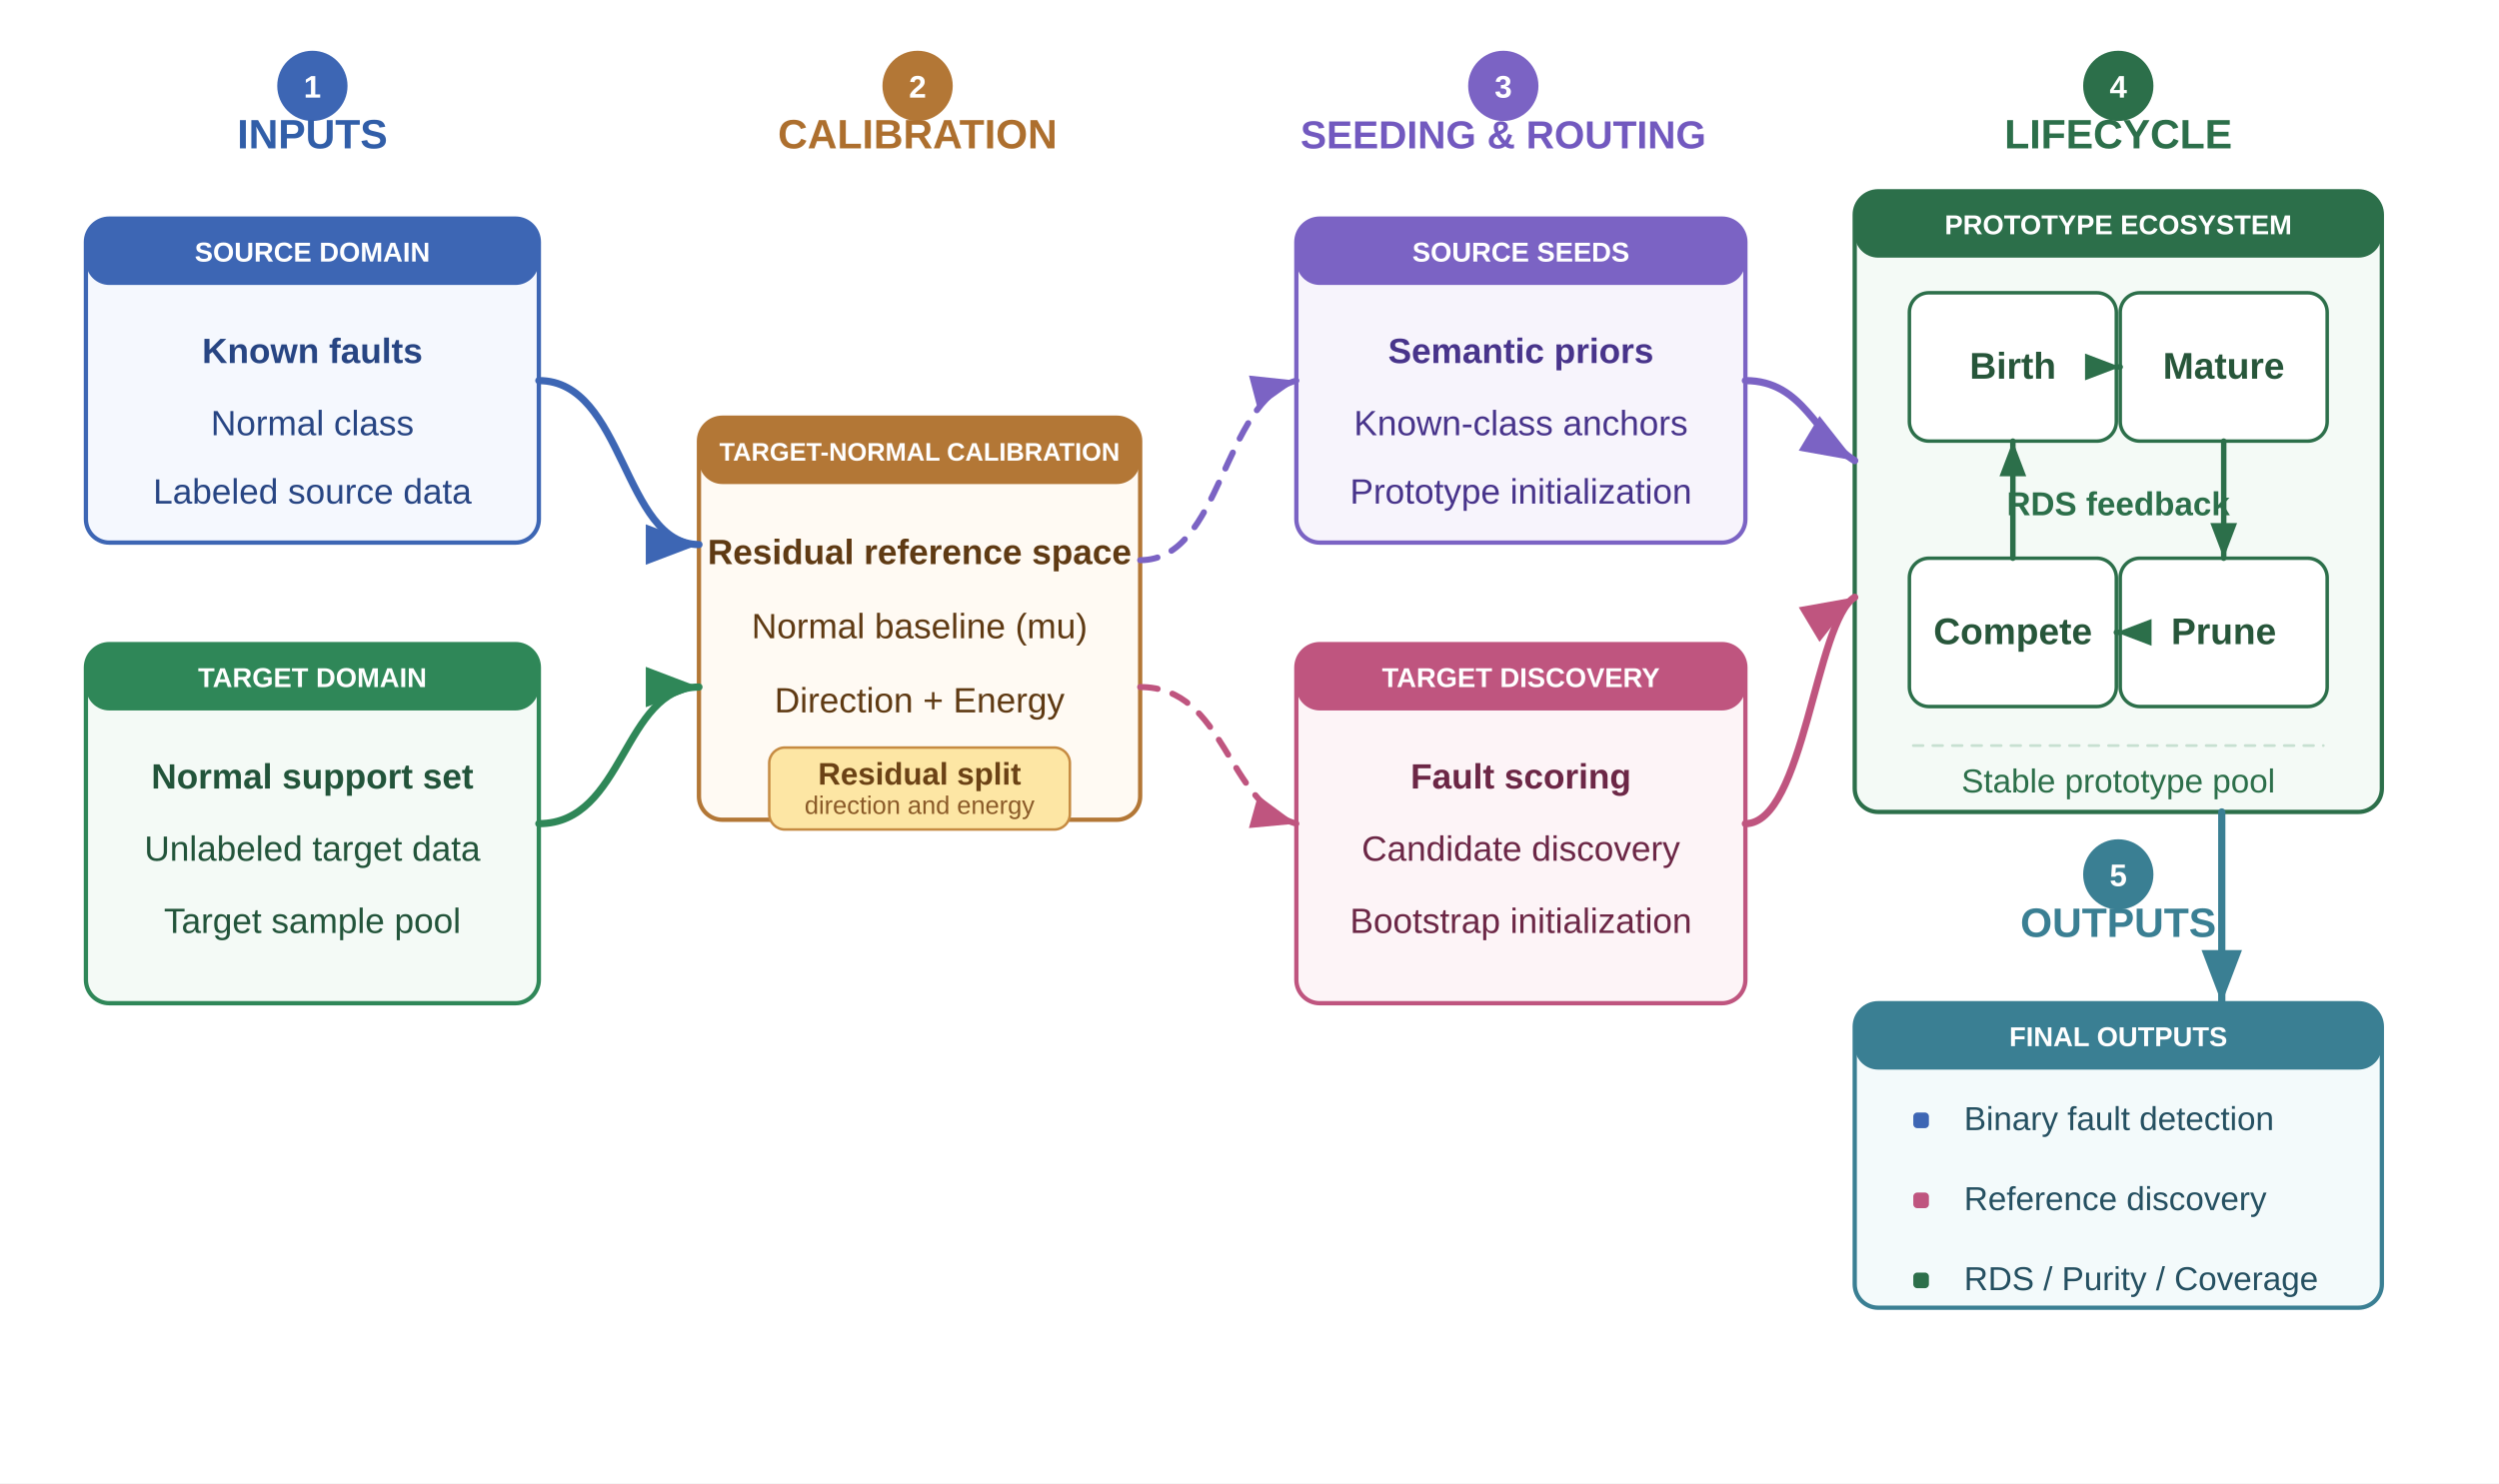
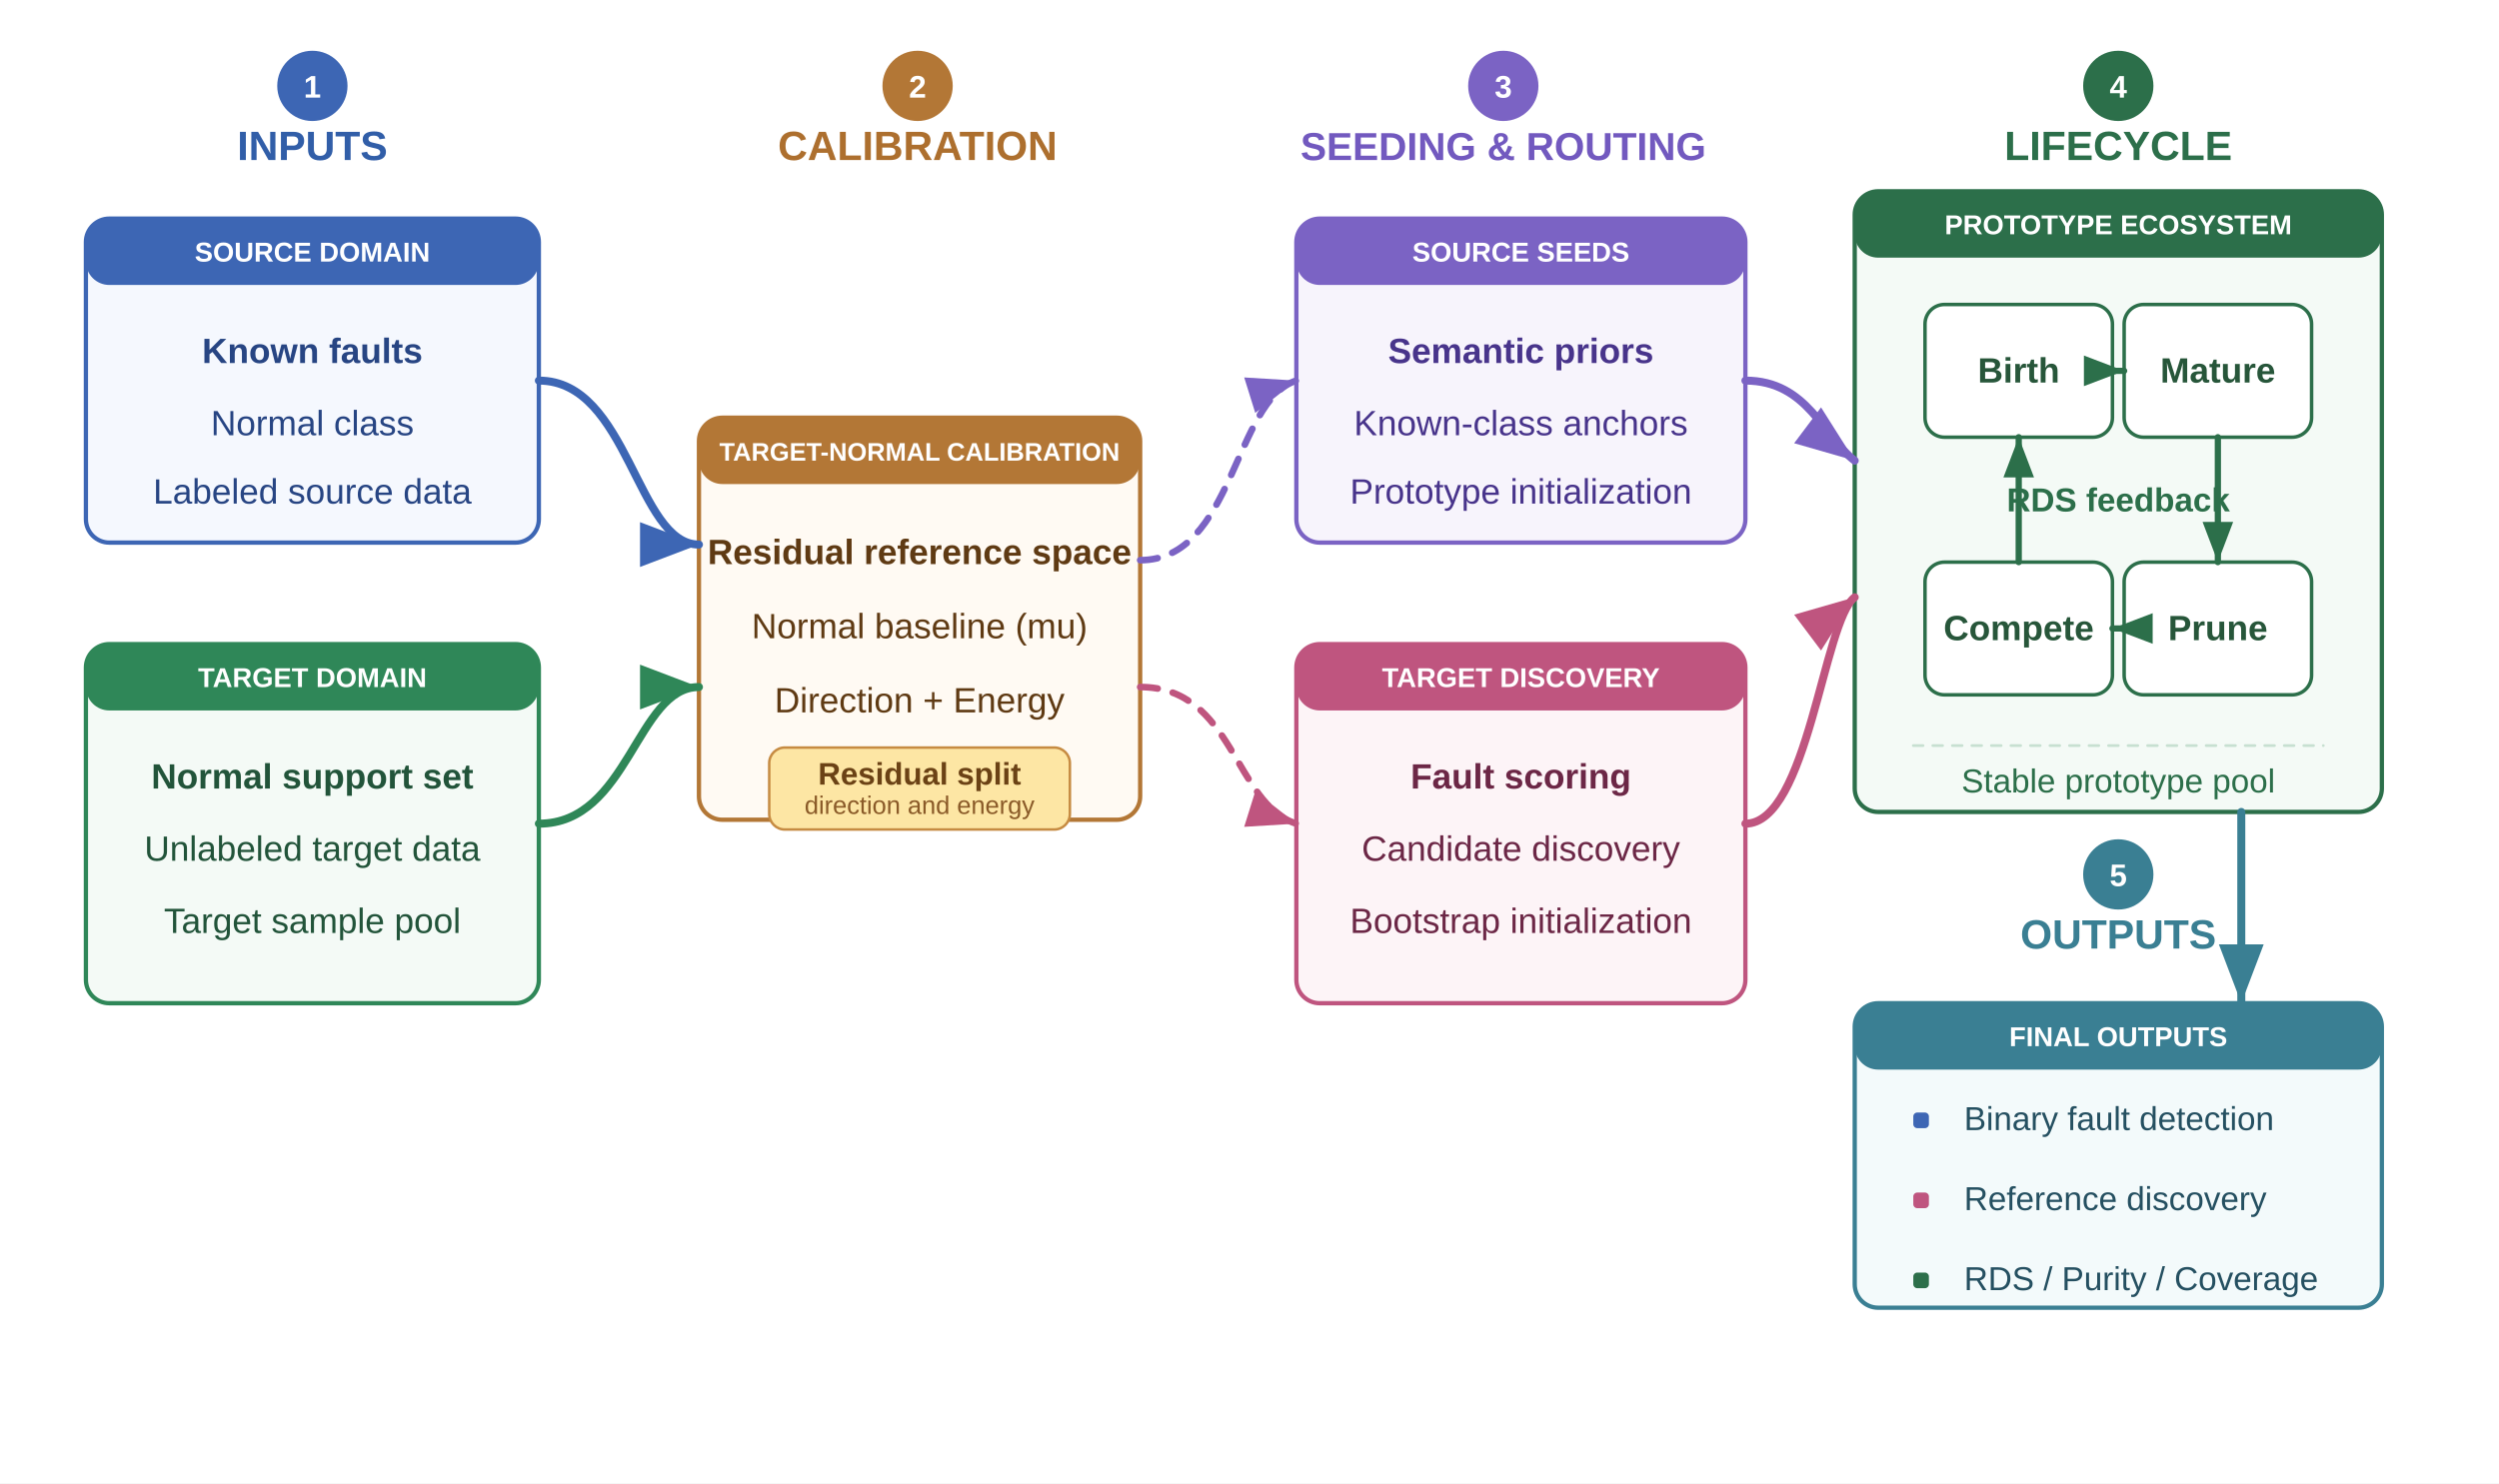
<svg xmlns="http://www.w3.org/2000/svg" viewBox="0 0 1280 760" font-family="Arial, Helvetica, sans-serif" stroke-linecap="round" stroke-linejoin="round">
  <defs>
    <marker id="m-blue" viewBox="0 0 10 8" refX="9.2" refY="4" markerWidth="8" markerHeight="8" orient="auto">
      <path d="M0,0.5 L9.2,4 L0,7.5Z" fill="#3d66b4" />
    </marker>
    <marker id="m-green" viewBox="0 0 10 8" refX="9.2" refY="4" markerWidth="8" markerHeight="8" orient="auto">
      <path d="M0,0.5 L9.2,4 L0,7.5Z" fill="#2f8758" />
    </marker>
    <marker id="m-purple" viewBox="0 0 10 8" refX="9.2" refY="4" markerWidth="8" markerHeight="8" orient="auto">
      <path d="M0,0.5 L9.2,4 L0,7.5Z" fill="#7b63c4" />
    </marker>
    <marker id="m-rose" viewBox="0 0 10 8" refX="9.2" refY="4" markerWidth="8" markerHeight="8" orient="auto">
      <path d="M0,0.5 L9.2,4 L0,7.5Z" fill="#bf557f" />
    </marker>
    <marker id="m-eco" viewBox="0 0 10 8" refX="9.2" refY="4" markerWidth="7" markerHeight="7" orient="auto">
      <path d="M0,0.5 L9.2,4 L0,7.5Z" fill="#2c6f4a" />
    </marker>
    <marker id="m-teal" viewBox="0 0 10 8" refX="9.2" refY="4" markerWidth="8" markerHeight="8" orient="auto">
      <path d="M0,0.5 L9.2,4 L0,7.5Z" fill="#3a7f93" />
    </marker>
  </defs>
  <rect x="0" y="0" width="1280" height="760" fill="#ffffff" />
  <circle cx="160" cy="44" r="18" fill="#3d66b4" />
  <text x="160" y="50" text-anchor="middle" fill="#ffffff" font-size="16" font-weight="700">1</text>
-   <text x="160" y="76" text-anchor="middle" fill="#315ea8" font-size="21" font-weight="800">INPUTS</text>
+   <text x="160" y="82" text-anchor="middle" fill="#315ea8" font-size="21" font-weight="800">INPUTS</text>
  <circle cx="470" cy="44" r="18" fill="#b37736" />
  <text x="470" y="50" text-anchor="middle" fill="#ffffff" font-size="16" font-weight="700">2</text>
-   <text x="470" y="76" text-anchor="middle" fill="#ad6f2e" font-size="21" font-weight="800">CALIBRATION</text>
+   <text x="470" y="82" text-anchor="middle" fill="#ad6f2e" font-size="21" font-weight="800">CALIBRATION</text>
  <circle cx="770" cy="44" r="18" fill="#7b63c4" />
  <text x="770" y="50" text-anchor="middle" fill="#ffffff" font-size="16" font-weight="700">3</text>
-   <text x="770" y="76" text-anchor="middle" fill="#7259bf" font-size="20" font-weight="800">SEEDING &amp; ROUTING</text>
+   <text x="770" y="82" text-anchor="middle" fill="#7259bf" font-size="20" font-weight="800">SEEDING &amp; ROUTING</text>
  <circle cx="1085" cy="44" r="18" fill="#2c6f4a" />
  <text x="1085" y="50" text-anchor="middle" fill="#ffffff" font-size="16" font-weight="700">4</text>
-   <text x="1085" y="76" text-anchor="middle" fill="#2c6f4a" font-size="21" font-weight="800">LIFECYCLE</text>
+   <text x="1085" y="82" text-anchor="middle" fill="#2c6f4a" font-size="21" font-weight="800">LIFECYCLE</text>
  <circle cx="1085" cy="448" r="18" fill="#3a7f93" />
  <text x="1085" y="454" text-anchor="middle" fill="#ffffff" font-size="16" font-weight="700">5</text>
-   <text x="1085" y="480" text-anchor="middle" fill="#3a7f93" font-size="21" font-weight="800">OUTPUTS</text>
+   <text x="1085" y="486" text-anchor="middle" fill="#3a7f93" font-size="21" font-weight="800">OUTPUTS</text>
  <rect x="44" y="112" width="232" height="166" rx="12" fill="#f5f8fe" stroke="#3d66b4" stroke-width="2.2" />
  <rect x="44" y="112" width="232" height="34" rx="12" fill="#3d66b4" />
  <text x="160" y="134" text-anchor="middle" fill="#ffffff" font-size="14" font-weight="700">SOURCE DOMAIN</text>
  <text x="160" y="186" text-anchor="middle" fill="#274583" font-size="18" font-weight="600">Known faults</text>
  <text x="160" y="223" text-anchor="middle" fill="#274583" font-size="18">Normal class</text>
  <text x="160" y="258" text-anchor="middle" fill="#274583" font-size="18">Labeled source data</text>
  <rect x="44" y="330" width="232" height="184" rx="12" fill="#f4faf6" stroke="#2f8758" stroke-width="2.2" />
  <rect x="44" y="330" width="232" height="34" rx="12" fill="#2f8758" />
  <text x="160" y="352" text-anchor="middle" fill="#ffffff" font-size="14" font-weight="700">TARGET DOMAIN</text>
  <text x="160" y="404" text-anchor="middle" fill="#22543a" font-size="18" font-weight="600">Normal support set</text>
  <text x="160" y="441" text-anchor="middle" fill="#22543a" font-size="18">Unlabeled target data</text>
  <text x="160" y="478" text-anchor="middle" fill="#22543a" font-size="18">Target sample pool</text>
  <rect x="358" y="214" width="226" height="206" rx="12" fill="#fffaf3" stroke="#b37736" stroke-width="2.2" />
  <rect x="358" y="214" width="226" height="34" rx="12" fill="#b37736" />
  <text x="471" y="236" text-anchor="middle" fill="#ffffff" font-size="13" font-weight="700">TARGET-NORMAL CALIBRATION</text>
  <text x="471" y="289" text-anchor="middle" fill="#5f3a13" font-size="18" font-weight="600">Residual reference space</text>
  <text x="471" y="327" text-anchor="middle" fill="#5f3a13" font-size="18">Normal baseline (mu)</text>
  <text x="471" y="365" text-anchor="middle" fill="#5f3a13" font-size="18">Direction + Energy</text>
  <rect x="394" y="383" width="154" height="42" rx="8" fill="#fde6a4" stroke="#c68b42" stroke-width="1.3" />
  <text x="471" y="402" text-anchor="middle" fill="#6b4215" font-size="16" font-weight="700">Residual split</text>
  <text x="471" y="417" text-anchor="middle" fill="#8a5a28" font-size="13">direction and energy</text>
  <rect x="664" y="112" width="230" height="166" rx="12" fill="#f7f4fc" stroke="#7b63c4" stroke-width="2.2" />
  <rect x="664" y="112" width="230" height="34" rx="12" fill="#7b63c4" />
  <text x="779" y="134" text-anchor="middle" fill="#ffffff" font-size="14" font-weight="700">SOURCE SEEDS</text>
  <text x="779" y="186" text-anchor="middle" fill="#48348b" font-size="18" font-weight="600">Semantic priors</text>
  <text x="779" y="223" text-anchor="middle" fill="#48348b" font-size="18">Known-class anchors</text>
  <text x="779" y="258" text-anchor="middle" fill="#48348b" font-size="18">Prototype initialization</text>
  <rect x="664" y="330" width="230" height="184" rx="12" fill="#fdf4f7" stroke="#bf557f" stroke-width="2.2" />
  <rect x="664" y="330" width="230" height="34" rx="12" fill="#bf557f" />
  <text x="779" y="352" text-anchor="middle" fill="#ffffff" font-size="14" font-weight="700">TARGET DISCOVERY</text>
  <text x="779" y="404" text-anchor="middle" fill="#6c2746" font-size="18" font-weight="600">Fault scoring</text>
  <text x="779" y="441" text-anchor="middle" fill="#6c2746" font-size="18">Candidate discovery</text>
  <text x="779" y="478" text-anchor="middle" fill="#6c2746" font-size="18">Bootstrap initialization</text>
  <rect x="950" y="98" width="270" height="318" rx="12" fill="#f4faf6" stroke="#2c6f4a" stroke-width="2.2" />
  <rect x="950" y="98" width="270" height="34" rx="12" fill="#2c6f4a" />
  <text x="1085" y="120" text-anchor="middle" fill="#ffffff" font-size="14" font-weight="700">PROTOTYPE ECOSYSTEM</text>
-   <rect x="978" y="150" width="106" height="76" rx="10" fill="#ffffff" stroke="#2c6f4a" stroke-width="1.8" />
-   <rect x="1086" y="150" width="106" height="76" rx="10" fill="#ffffff" stroke="#2c6f4a" stroke-width="1.8" />
-   <rect x="978" y="286" width="106" height="76" rx="10" fill="#ffffff" stroke="#2c6f4a" stroke-width="1.8" />
-   <rect x="1086" y="286" width="106" height="76" rx="10" fill="#ffffff" stroke="#2c6f4a" stroke-width="1.8" />
-   <text x="1031" y="194" text-anchor="middle" fill="#27563a" font-size="19" font-weight="700">Birth</text>
-   <text x="1139" y="194" text-anchor="middle" fill="#27563a" font-size="19" font-weight="700">Mature</text>
-   <text x="1031" y="330" text-anchor="middle" fill="#27563a" font-size="19" font-weight="700">Compete</text>
-   <text x="1139" y="330" text-anchor="middle" fill="#27563a" font-size="19" font-weight="700">Prune</text>
-   <path d="M1084,188 L1086,188" stroke="#2c6f4a" stroke-width="2.8" marker-end="url(#m-eco)" />
-   <path d="M1139,226 L1139,286" stroke="#2c6f4a" stroke-width="2.8" marker-end="url(#m-eco)" />
-   <path d="M1086,324 L1084,324" stroke="#2c6f4a" stroke-width="2.8" marker-end="url(#m-eco)" />
-   <path d="M1031,286 L1031,226" stroke="#2c6f4a" stroke-width="2.8" marker-end="url(#m-eco)" />
-   <text x="1085" y="264" text-anchor="middle" fill="#2c6f4a" font-size="17" font-weight="700">RDS feedback</text>
+   <rect x="986" y="156" width="96" height="68" rx="10" fill="#ffffff" stroke="#2c6f4a" stroke-width="1.8" />
+   <rect x="1088" y="156" width="96" height="68" rx="10" fill="#ffffff" stroke="#2c6f4a" stroke-width="1.8" />
+   <rect x="986" y="288" width="96" height="68" rx="10" fill="#ffffff" stroke="#2c6f4a" stroke-width="1.8" />
+   <rect x="1088" y="288" width="96" height="68" rx="10" fill="#ffffff" stroke="#2c6f4a" stroke-width="1.8" />
+   <text x="1034" y="196" text-anchor="middle" fill="#27563a" font-size="18" font-weight="700">Birth</text>
+   <text x="1136" y="196" text-anchor="middle" fill="#27563a" font-size="18" font-weight="700">Mature</text>
+   <text x="1034" y="328" text-anchor="middle" fill="#27563a" font-size="18" font-weight="700">Compete</text>
+   <text x="1136" y="328" text-anchor="middle" fill="#27563a" font-size="18" font-weight="700">Prune</text>
+   <path d="M1082,190 C1084,190 1085,190 1088,190" stroke="#2c6f4a" stroke-width="3.2" marker-end="url(#m-eco)" />
+   <path d="M1136,224 C1136,246 1136,264 1136,288" stroke="#2c6f4a" stroke-width="3.2" marker-end="url(#m-eco)" />
+   <path d="M1088,322 C1086,322 1085,322 1082,322" stroke="#2c6f4a" stroke-width="3.2" marker-end="url(#m-eco)" />
+   <path d="M1034,288 C1034,264 1034,246 1034,224" stroke="#2c6f4a" stroke-width="3.2" marker-end="url(#m-eco)" />
+   <text x="1085" y="262" text-anchor="middle" fill="#2c6f4a" font-size="17" font-weight="700">RDS feedback</text>
  <line x1="980" y1="382" x2="1190" y2="382" stroke="#c7e0d1" stroke-width="1.4" stroke-dasharray="5,5" />
  <text x="1085" y="406" text-anchor="middle" fill="#2c6f4a" font-size="17">Stable prototype pool</text>
  <rect x="950" y="514" width="270" height="156" rx="12" fill="#f3fafb" stroke="#3a7f93" stroke-width="2.2" />
  <rect x="950" y="514" width="270" height="34" rx="12" fill="#3a7f93" />
  <text x="1085" y="536" text-anchor="middle" fill="#ffffff" font-size="14" font-weight="700">FINAL OUTPUTS</text>
  <rect x="980" y="570" width="8" height="8" rx="2" fill="#3d66b4" />
  <text x="1006" y="579" fill="#255061" font-size="17">Binary fault detection</text>
  <rect x="980" y="611" width="8" height="8" rx="2" fill="#bf557f" />
  <text x="1006" y="620" fill="#255061" font-size="17">Reference discovery</text>
  <rect x="980" y="652" width="8" height="8" rx="2" fill="#2c6f4a" />
  <text x="1006" y="661" fill="#255061" font-size="17">RDS / Purity / Coverage</text>
-   <path d="M276,195 C320,195 319,279 358,279" stroke="#3d66b4" stroke-width="3.7" fill="none" marker-end="url(#m-blue)" />
-   <path d="M276,422 C320,422 319,352 358,352" stroke="#2f8758" stroke-width="3.7" fill="none" marker-end="url(#m-green)" />
-   <path d="M584,287 C626,287 626,205 664,195" stroke="#7b63c4" stroke-width="3.1" fill="none" stroke-dasharray="9,8" marker-end="url(#m-purple)" />
-   <path d="M584,352 C628,352 628,412 664,422" stroke="#bf557f" stroke-width="3.1" fill="none" stroke-dasharray="9,8" marker-end="url(#m-rose)" />
-   <path d="M894,195 C924,195 930,224 950,236" stroke="#7b63c4" stroke-width="3.7" fill="none" marker-end="url(#m-purple)" />
-   <path d="M894,422 C924,422 930,318 950,306" stroke="#bf557f" stroke-width="3.7" fill="none" marker-end="url(#m-rose)" />
-   <path d="M1138,416 C1138,452 1138,474 1138,514" stroke="#3a7f93" stroke-width="3.7" fill="none" marker-end="url(#m-teal)" />
+   <path d="M276,195 C322,195 326,279 358,279" stroke="#3d66b4" stroke-width="4.1" fill="none" marker-end="url(#m-blue)" />
+   <path d="M276,422 C322,422 326,352 358,352" stroke="#2f8758" stroke-width="4.1" fill="none" marker-end="url(#m-green)" />
+   <path d="M584,287 C632,287 632,205 664,195" stroke="#7b63c4" stroke-width="3.4" fill="none" stroke-dasharray="9,8" marker-end="url(#m-purple)" />
+   <path d="M584,352 C632,352 632,412 664,422" stroke="#bf557f" stroke-width="3.4" fill="none" stroke-dasharray="9,8" marker-end="url(#m-rose)" />
+   <path d="M894,195 C926,195 934,224 950,236" stroke="#7b63c4" stroke-width="4.1" fill="none" marker-end="url(#m-purple)" />
+   <path d="M894,422 C926,422 934,318 950,306" stroke="#bf557f" stroke-width="4.1" fill="none" marker-end="url(#m-rose)" />
+   <path d="M1148,416 C1148,452 1148,474 1148,514" stroke="#3a7f93" stroke-width="4.1" fill="none" marker-end="url(#m-teal)" />
</svg>
